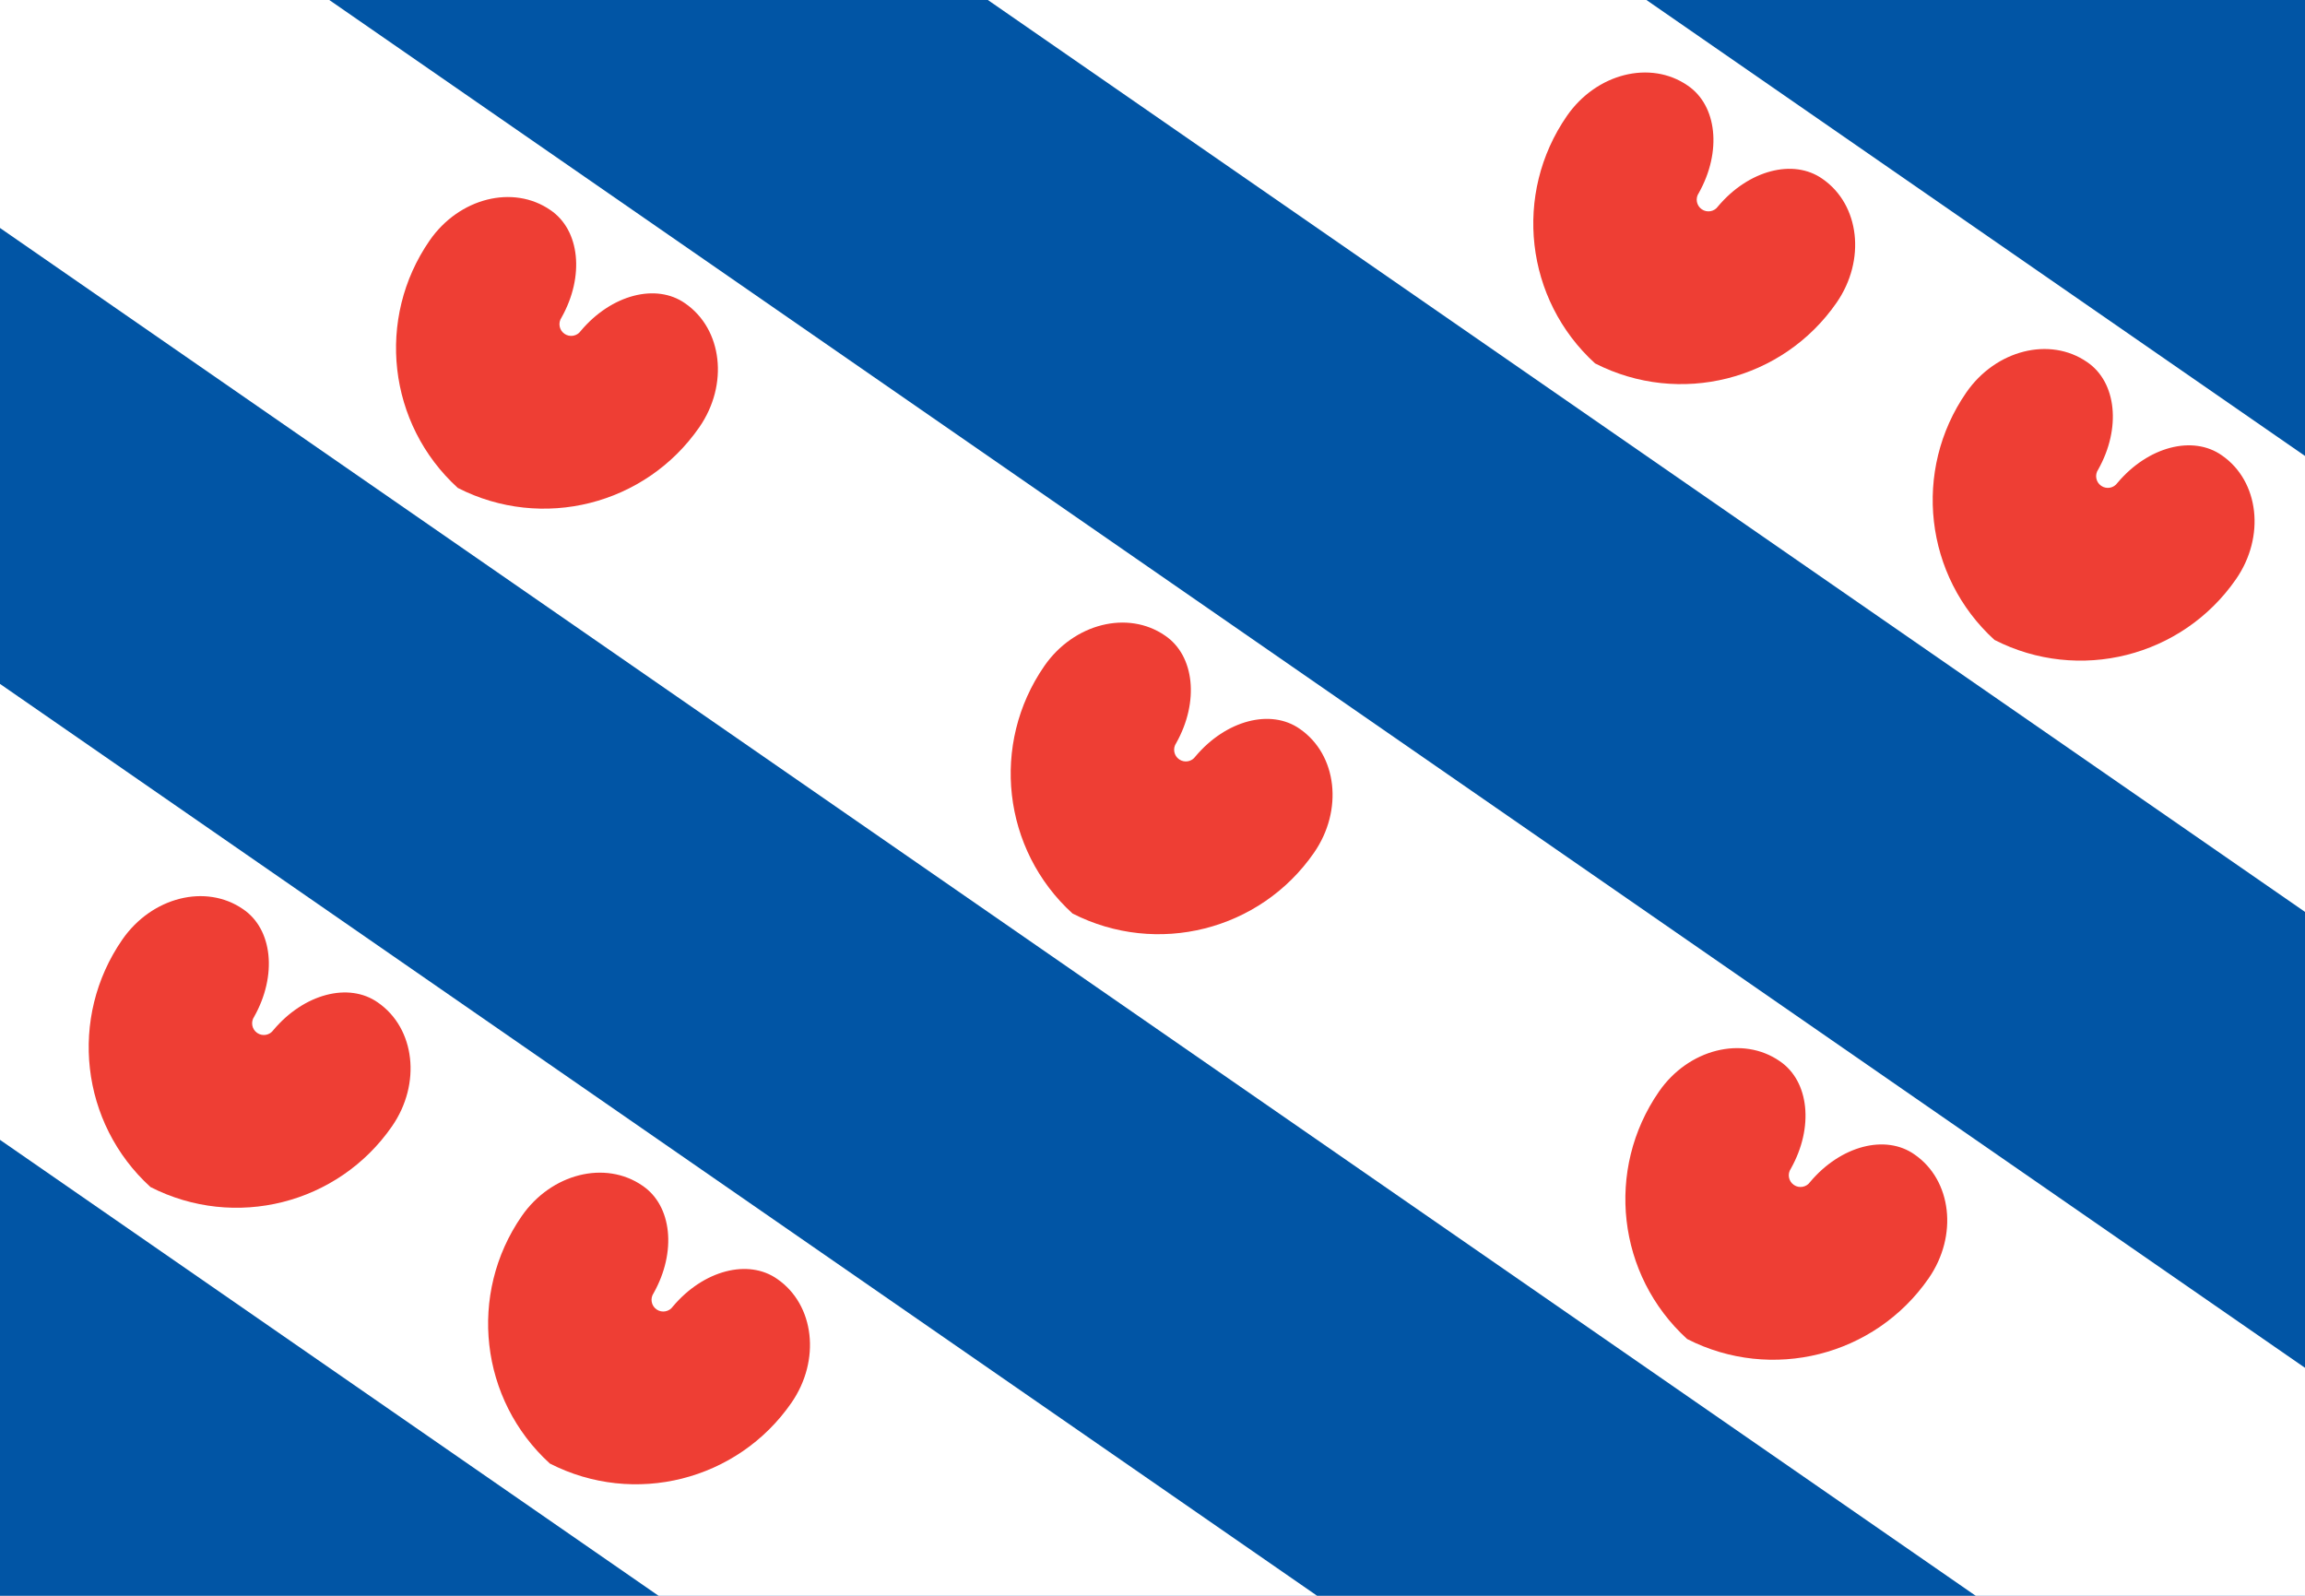
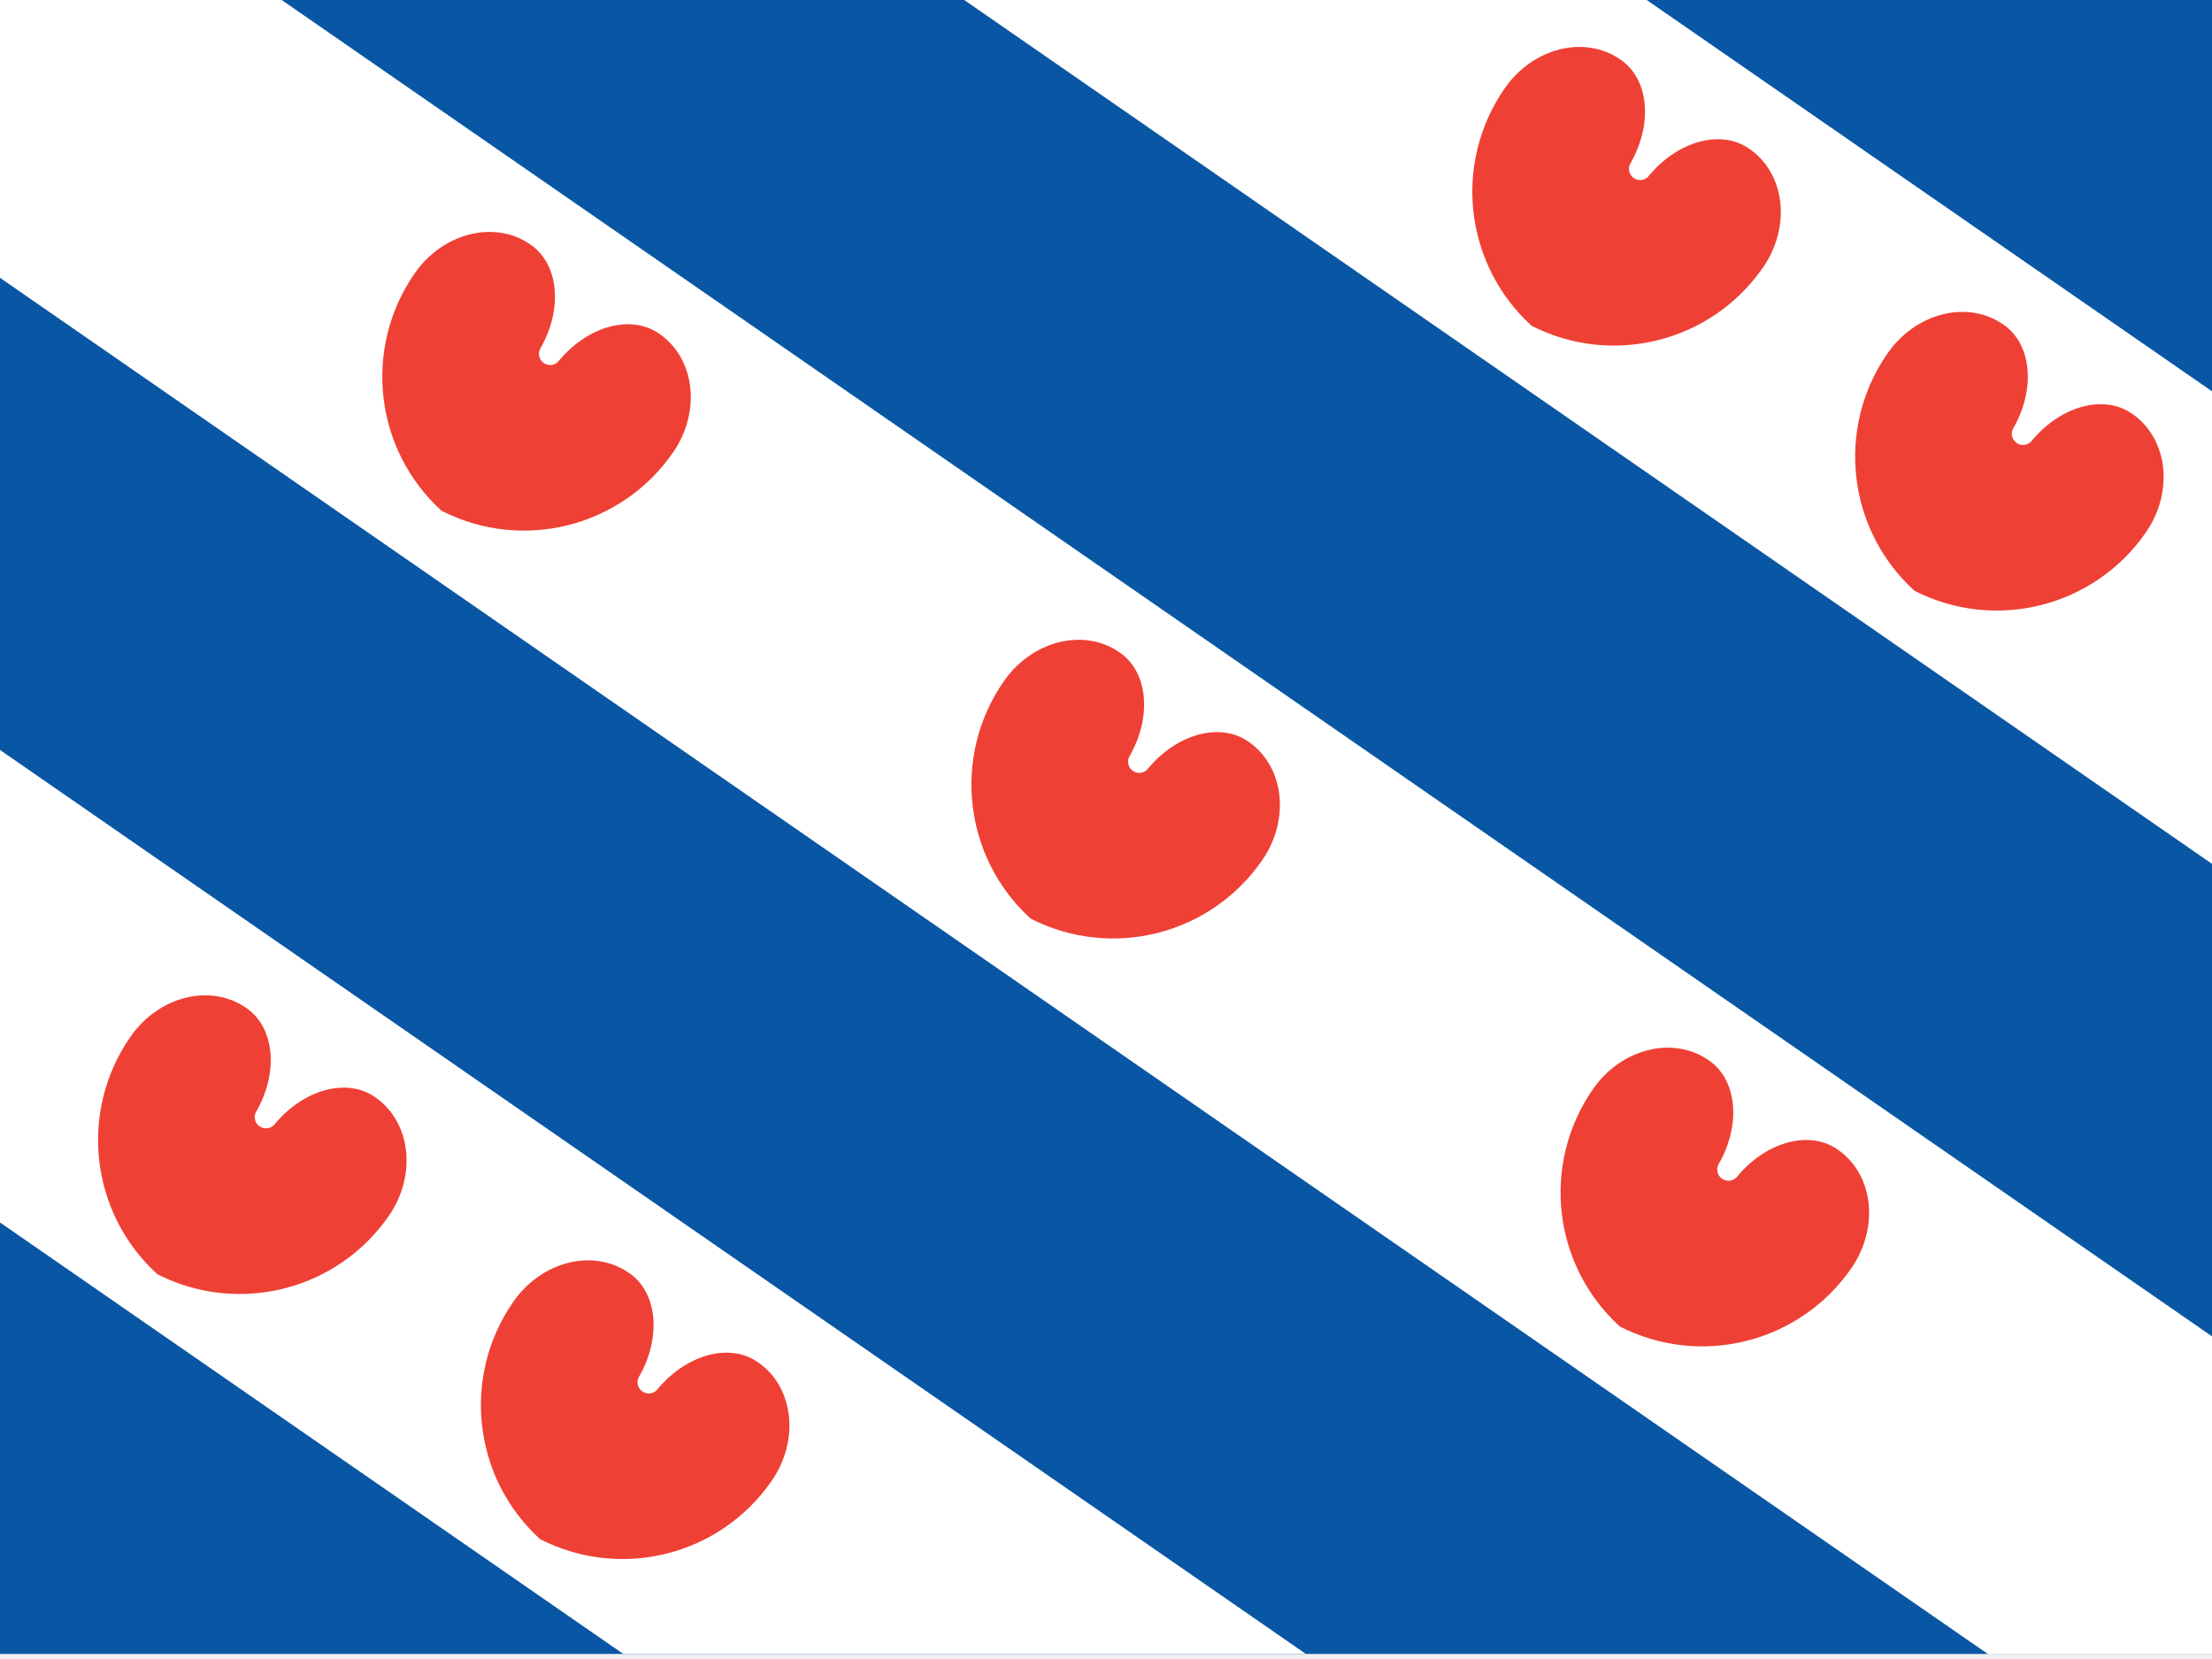
- <svg xmlns="http://www.w3.org/2000/svg" xmlns:xlink="http://www.w3.org/1999/xlink" width="910" height="630">
-   <defs>
-     <path id="pomp" d="M0,12A16.143,16.143 0 0,1 -14,-4A7,8 0 0,1 -7,-12A6,8 0 0,1 -1,-5A1,1 0 1,0 1,-5A6,8 0 0,1 7,-12A7,8 0 0,1 14,-4A16.143,16.143 0 0,1 0,12z" fill="#ee3e34" transform="rotate(34.695) scale(4.625)" />
-   </defs>
-   <rect width="910" height="630" fill="#0155a5" />
-   <g fill="#fff" transform="scale(130,90)">
-     <path d="M0,3V5L2,7H4z" />
-     <path d="M1,0H0V1L6,7H7V6z" />
-     <path d="M3,0H5L7,2V4z" />
+ <svg xmlns="http://www.w3.org/2000/svg" width="640" height="480">
+   <g>
+     <path fill="#0957A4" d="M-17.22 0H674v478.54H-17.22z" />
+     <g fill="#fff">
+       <path d="M-17.16 205.1v136.72l197.47 136.7H377.8l-394.94-273.4zM81.5 0h-98.8v68.4l592.55 410.22h98.8v-68.4L81.5 0zM278.98 0h197.47l197.47 136.7v136.72L278.98 0z" />
+     </g>
+     <path fill="#EF4035" d="M298.2 265.78c-19.43-17.7-22.77-47.02-7.8-68.62 8.16-11.8 23.16-15.58 33.48-8.43 8.2 5.54 9.5 18.34 3.08 29.8-1.02 1.47-.65 3.5.83 4.52 1.46 1.02 3.48.65 4.5-.83 8.46-10.04 20.9-13.3 28.98-7.6 10.32 7.15 12.07 22.5 3.9 34.3-14.95 21.62-43.6 28.82-66.98 16.86z" />
+     <path fill="#EF4035" d="M45.5 368.65c-19.42-17.7-22.75-47.03-7.8-68.63 8.17-11.8 23.17-15.57 33.5-8.42 8.18 5.54 9.5 18.34 3.07 29.8-1.02 1.46-.65 3.5.83 4.5s3.5.66 4.52-.8c8.45-10.06 20.9-13.32 28.97-7.62 10.32 7.15 12.06 22.52 3.9 34.32-14.96 21.6-43.6 28.8-67 16.85z" />
+     <path fill="#EF4035" d="M553.9 170.92c-19.44-17.7-22.78-47.02-7.82-68.63 8.17-11.8 23.16-15.58 33.5-8.43 8.17 5.54 9.5 18.34 3.07 29.8-1.02 1.47-.65 3.5.82 4.5 1.48 1.03 3.5.67 4.52-.8 8.45-10.05 20.9-13.32 28.97-7.6 10.32 7.14 12.07 22.5 3.9 34.3-14.96 21.6-43.6 28.8-66.98 16.85z" />
+     <path fill="#EF4035" d="M127.74 147.77c-19.43-17.7-22.76-47.02-7.8-68.62 8.16-11.8 23.16-15.58 33.48-8.43 8.2 5.54 9.5 18.34 3.1 29.8-1.04 1.47-.67 3.5.8 4.52 1.48 1.02 3.5.65 4.53-.83 8.45-10.03 20.9-13.3 28.97-7.6 10.33 7.16 12.07 22.52 3.9 34.32-14.95 21.6-43.6 28.8-66.98 16.85z" />
+     <path fill="#EF4035" d="M468.66 383.8c-19.43-17.7-22.77-47.03-7.8-68.63 8.16-11.8 23.16-15.58 33.48-8.43 8.2 5.54 9.5 18.35 3.08 29.8-1.02 1.47-.65 3.5.83 4.52 1.47 1.02 3.5.65 4.52-.83 8.45-10.04 20.9-13.3 28.97-7.6 10.33 7.15 12.07 22.5 3.9 34.32-14.95 21.6-43.6 28.8-66.98 16.85z" />
+     <path fill="#EF4035" d="M443.12 94.24c-19.42-17.7-22.76-47.03-7.8-68.63 8.16-11.8 23.16-15.56 33.5-8.4 8.17 5.53 9.5 18.33 3.07 29.78-1.03 1.47-.66 3.5.8 4.52 1.5 1.02 3.5.65 4.53-.82 8.46-10.05 20.9-13.32 28.97-7.6 10.33 7.14 12.08 22.5 3.9 34.3-14.95 21.6-43.58 28.8-66.98 16.86z" />
+     <path fill="#EF4035" d="M156.27 445.33c-19.42-17.7-22.76-47.02-7.8-68.63 8.17-11.8 23.16-15.57 33.5-8.42 8.17 5.54 9.5 18.34 3.07 29.8-1.02 1.47-.65 3.5.82 4.5 1.48 1.03 3.5.67 4.52-.8 8.46-10.05 20.9-13.32 28.97-7.6 10.33 7.14 12.08 22.5 3.9 34.3-14.95 21.6-43.58 28.8-66.98 16.85z" />
  </g>
-   <use xlink:href="#pomp" x="455" y="315" />
-   <use xlink:href="#pomp" x="91" y="423" />
-   <use xlink:href="#pomp" x="819" y="207" />
-   <use xlink:href="#pomp" x="212.333" y="147" />
-   <use xlink:href="#pomp" x="697.667" y="483" />
-   <use xlink:href="#pomp" x="661.315" y="97.834" />
-   <use xlink:href="#pomp" x="248.685" y="532.166" />
</svg>
